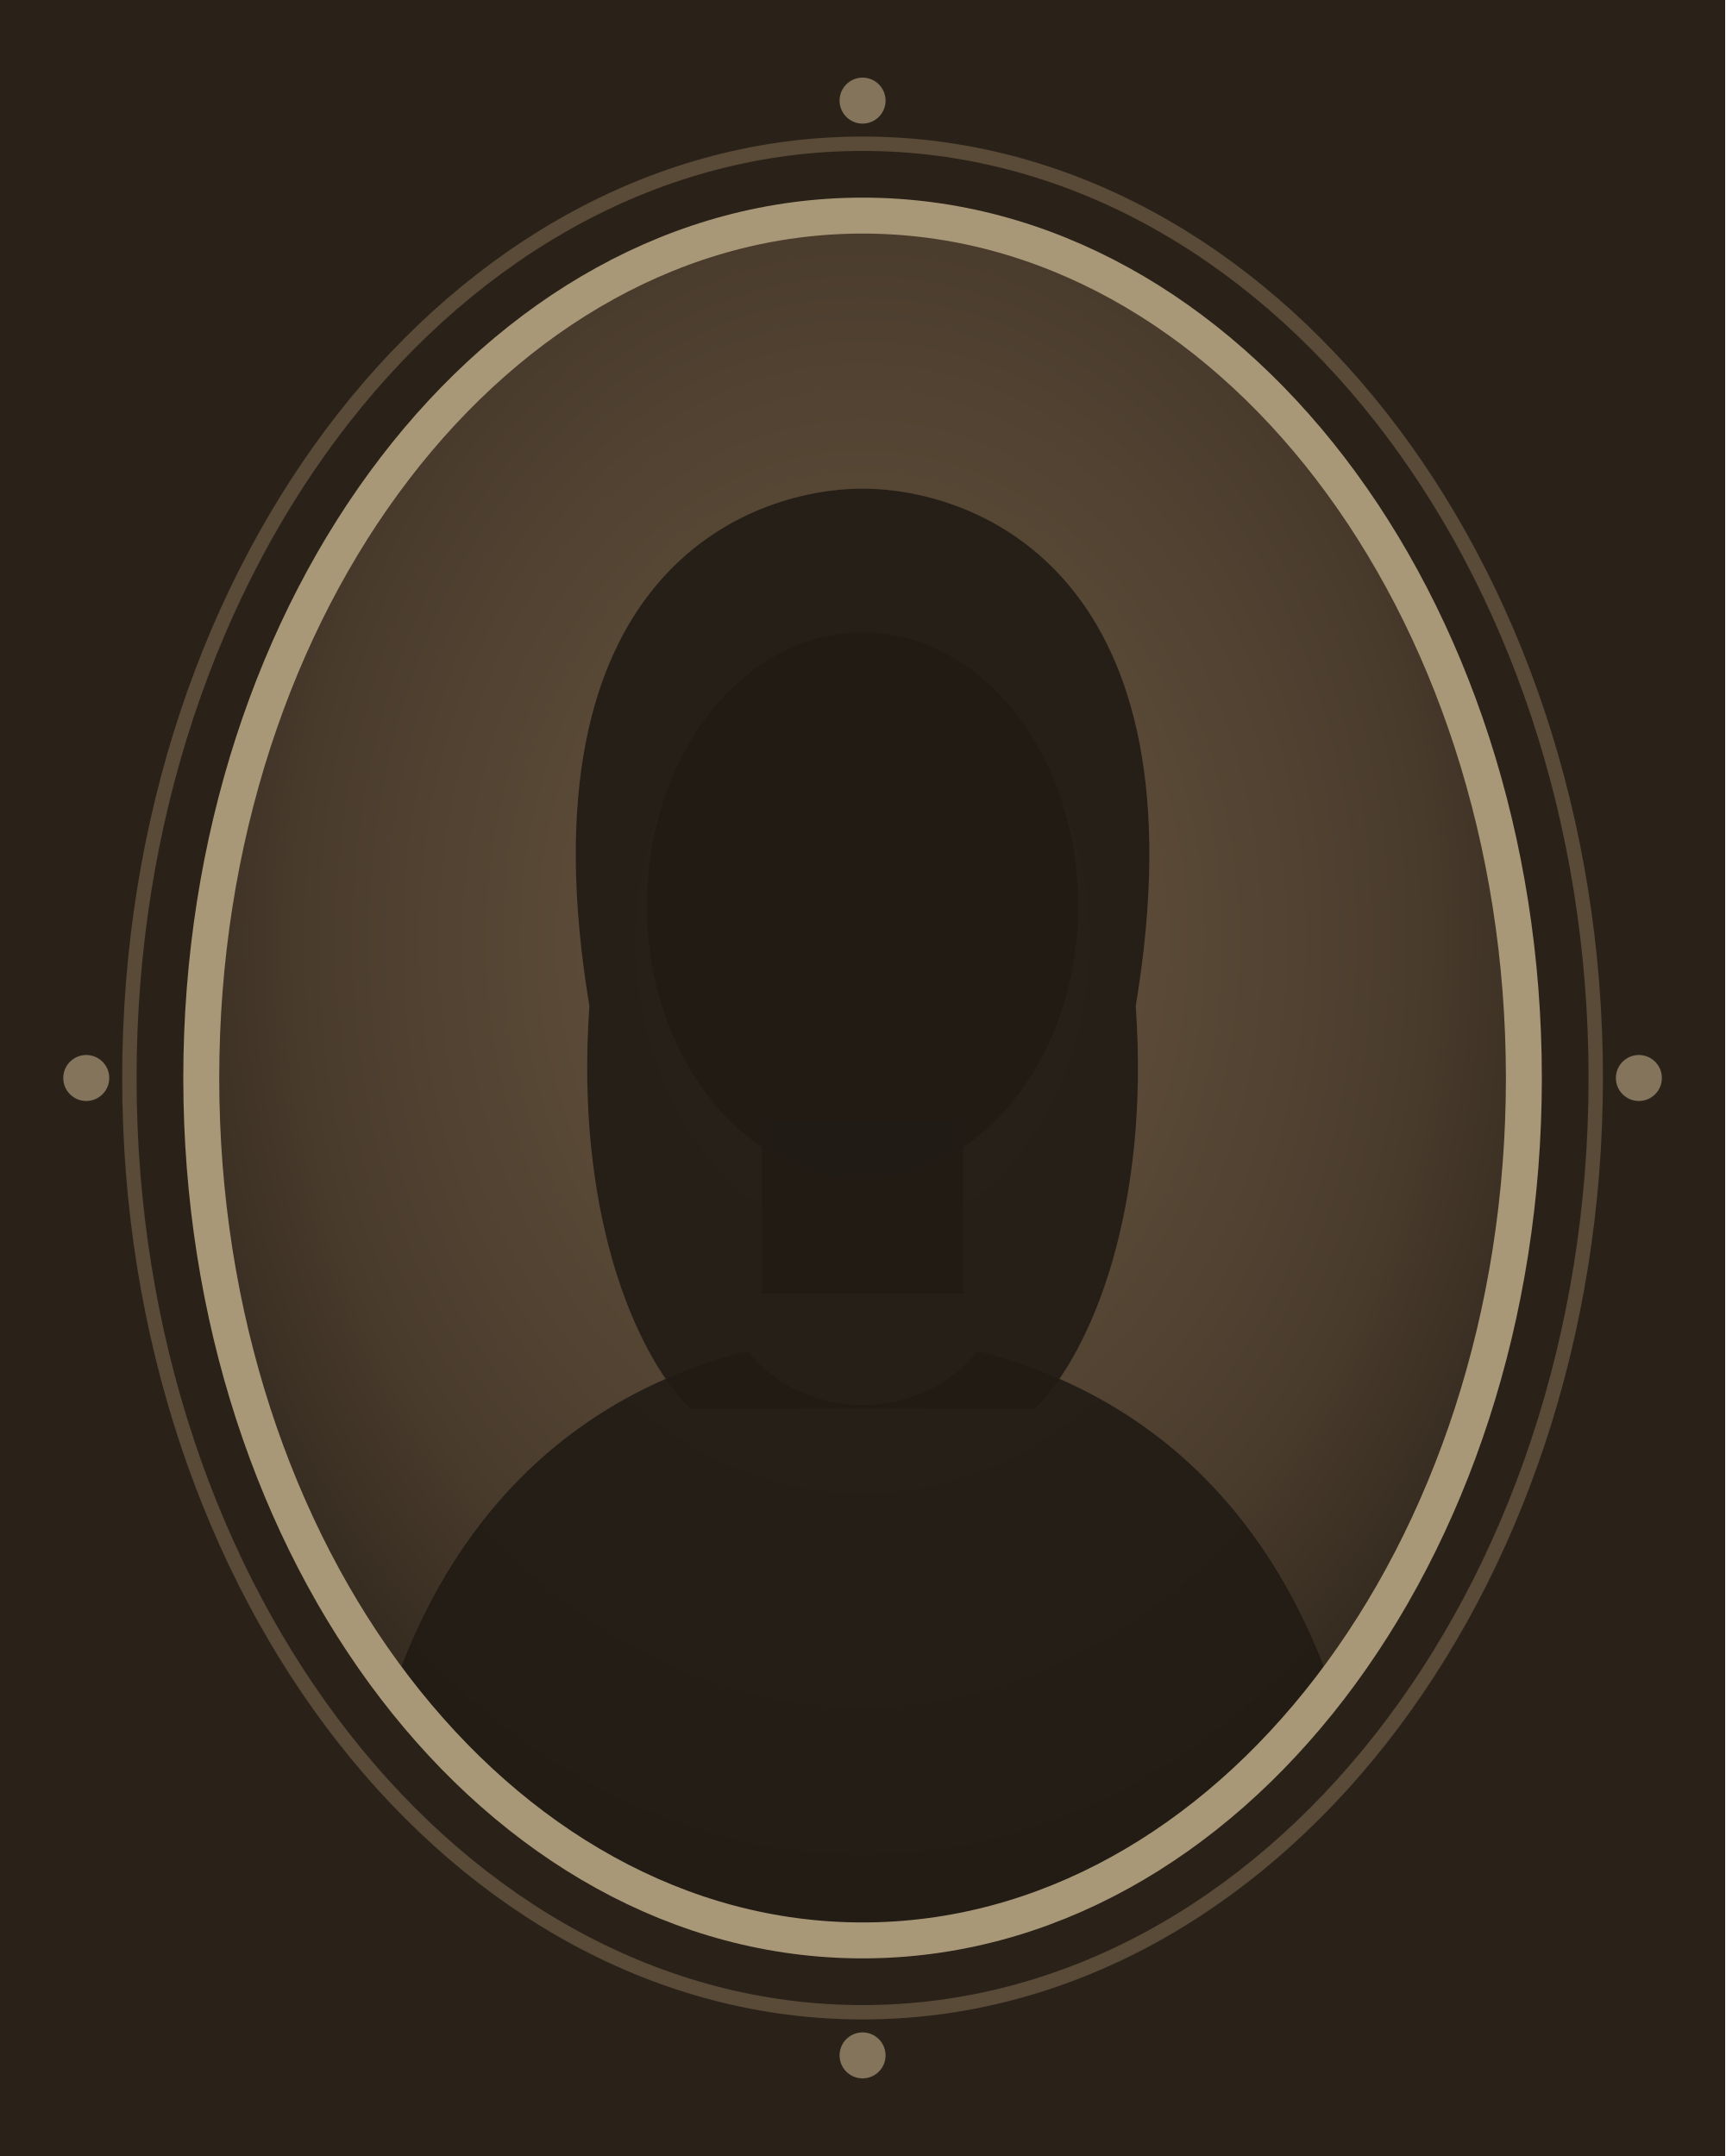
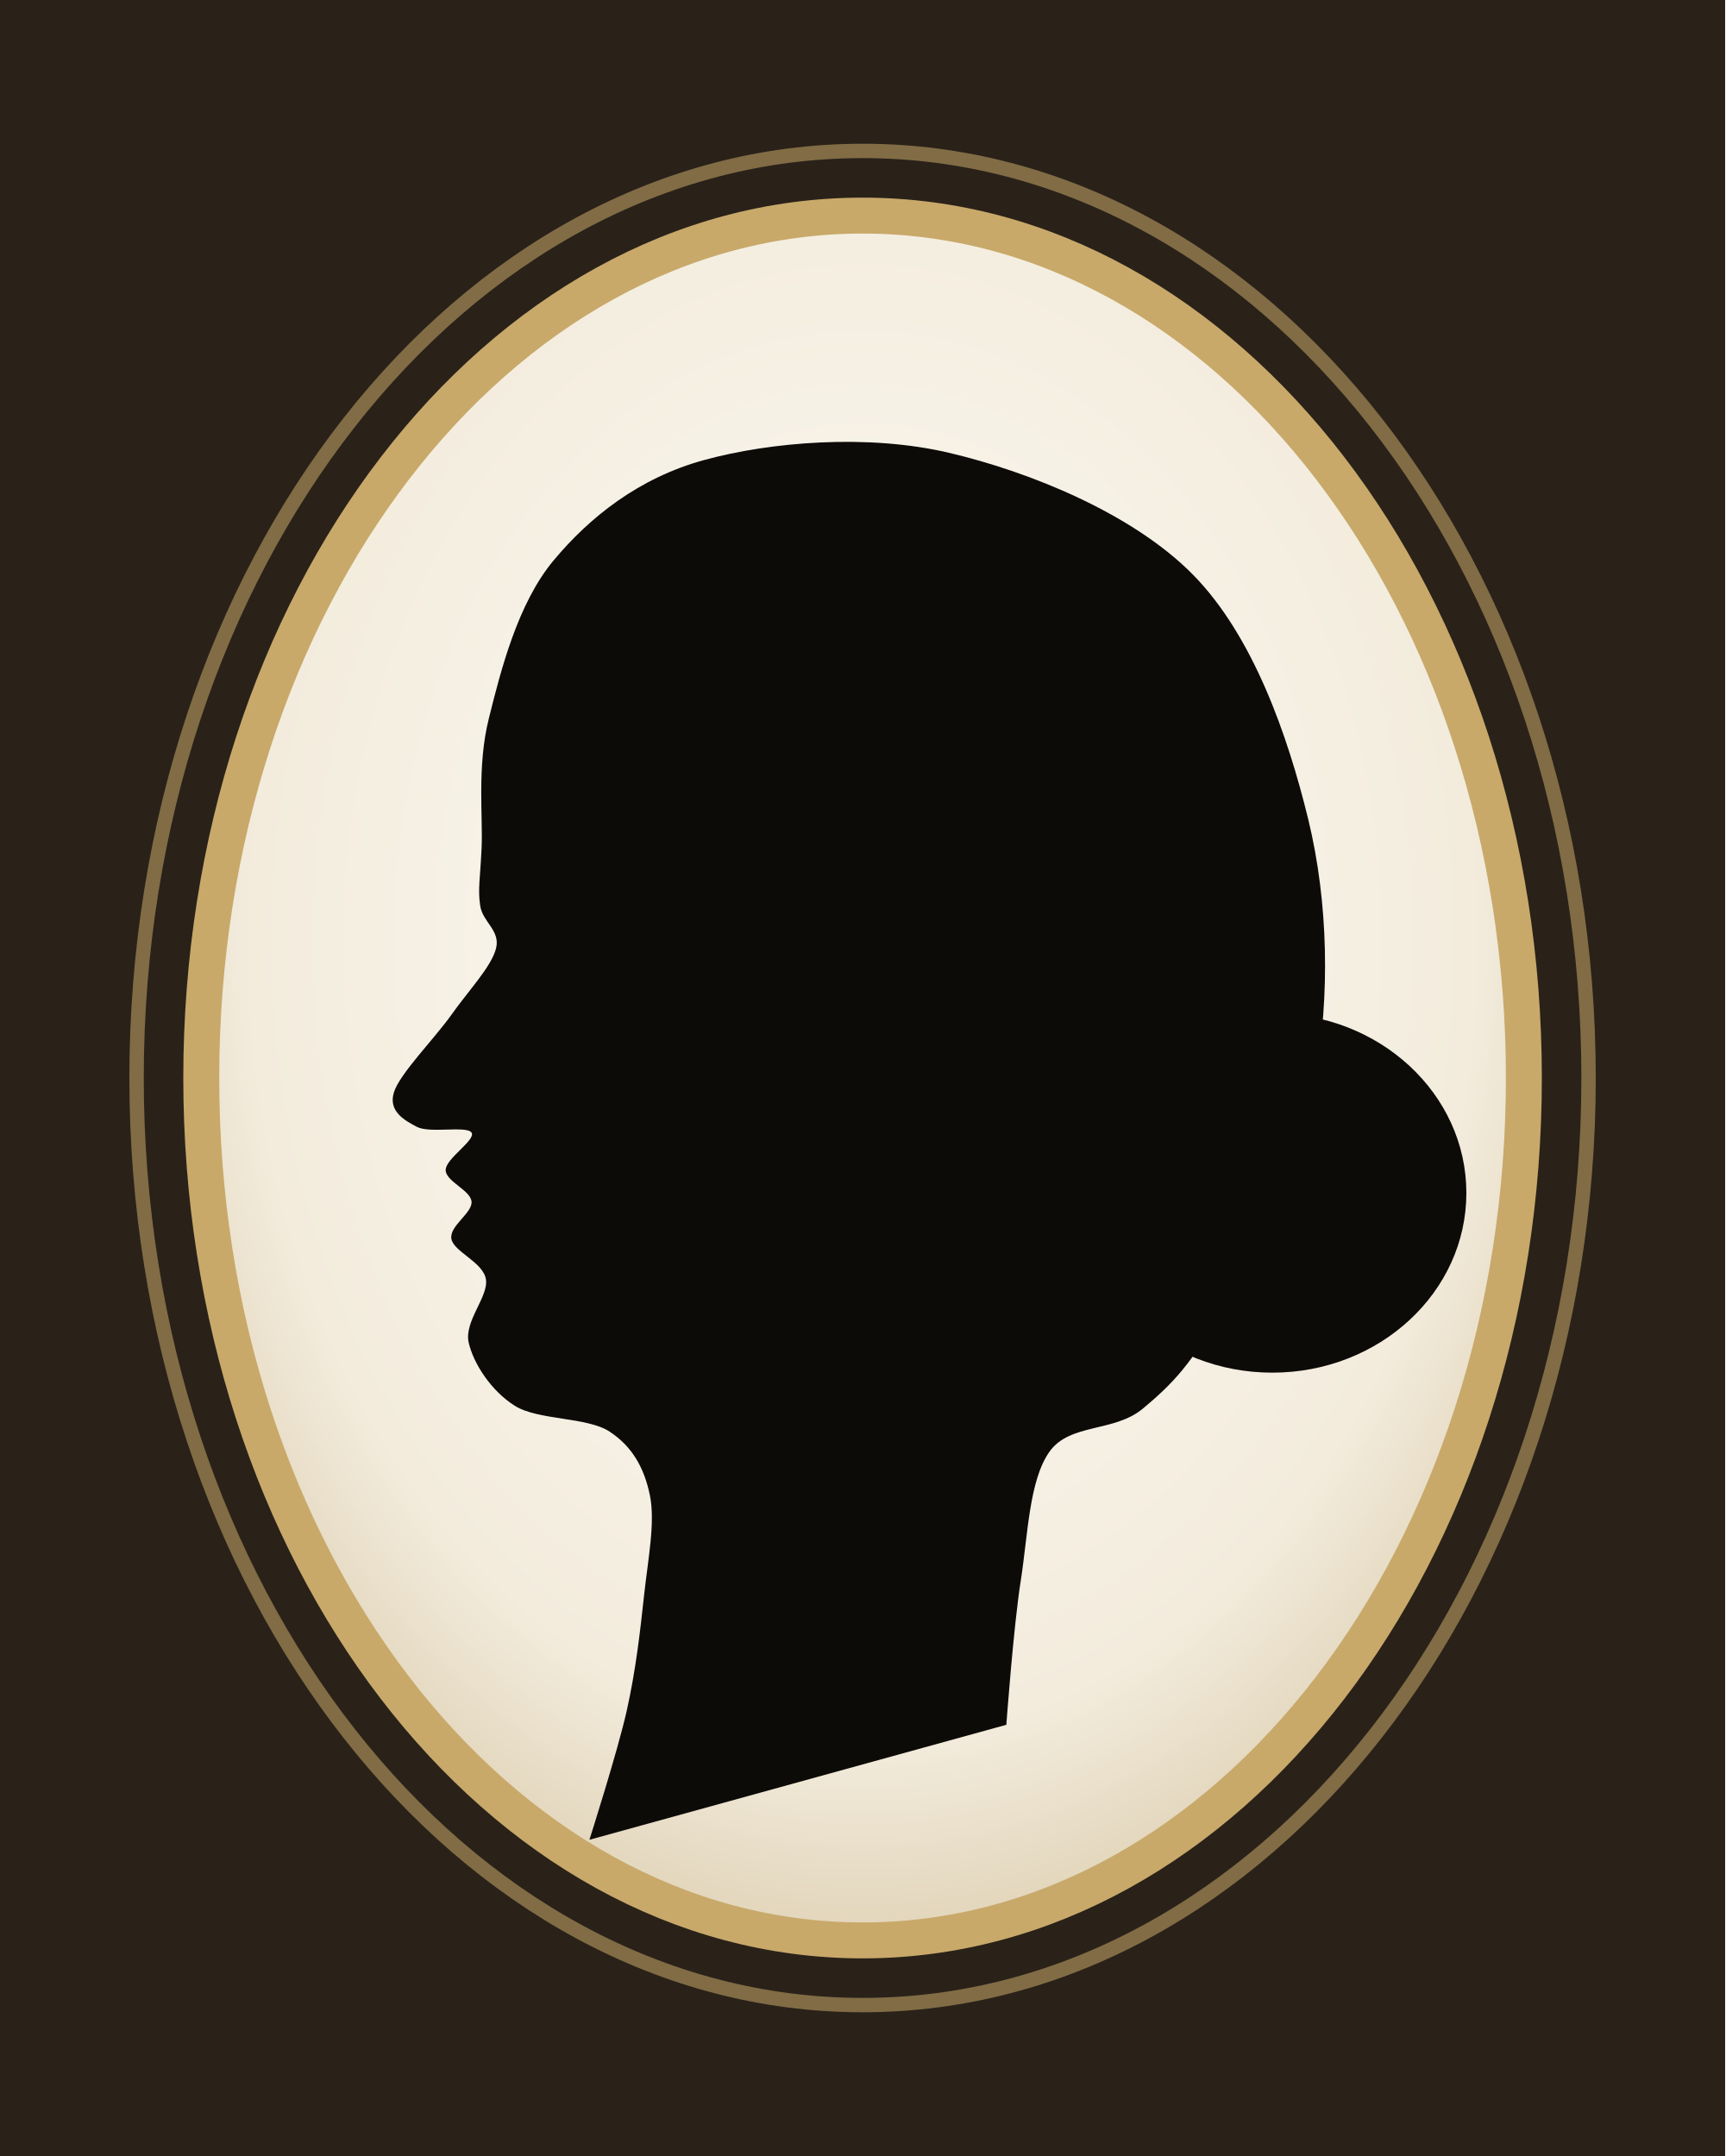
- <svg xmlns="http://www.w3.org/2000/svg" viewBox="0 0 120 150" role="img" aria-label="Silhouette einer Frau">
+ <svg xmlns="http://www.w3.org/2000/svg" viewBox="0 0 120 150" role="img" aria-label="Scherenschnitt einer Frau">
  <defs>
-     <radialGradient id="g" cx="50%" cy="42%" r="60%">
-       <stop offset="0" stop-color="#6b5841" />
-       <stop offset=".7" stop-color="#4a3c2d" />
-       <stop offset="1" stop-color="#2e251b" />
+     <radialGradient id="g" cx="50%" cy="42%" r="62%">
+       <stop offset="0" stop-color="#fdfbf6" />
+       <stop offset=".75" stop-color="#f3ecdd" />
+       <stop offset="1" stop-color="#dccdaf" />
    </radialGradient>
    <clipPath id="o">
      <ellipse cx="60" cy="75" rx="46" ry="60" />
    </clipPath>
  </defs>
  <rect width="120" height="150" fill="#2a2219" />
  <ellipse cx="60" cy="75" rx="46" ry="60" fill="url(#g)" />
-   <g clip-path="url(#o)" fill="#211b14" fill-opacity=".9">
-     <path d="M41 70 C36 40 52 34 60 34 C68 34 84 40 79 70 C80 84 76 94 72 98 L48 98 C44 94 40 84 41 70 Z" />
-     <ellipse cx="60" cy="63" rx="15" ry="19" />
-     <path d="M53 78 h14 v12 h-14z" />
-     <path d="M24 140 C24 112 36 98 52 94 C56 99 64 99 68 94 C84 98 96 112 96 140 Z" />
+   <g clip-path="url(#o)" fill="#0d0b08">
+     <g transform="translate(120 0) scale(-1 1) translate(9 13) scale(1.0)">
+       <ellipse cx="22.5" cy="70" rx="13.5" ry="12.5" />
+       <path d="M38.00 88.00 C36.58 86.00 33.50 86.67 31.50 85.00 C29.50 83.33 28.00 81.83 26.00 78.00 C24.00 74.17 20.50 67.67 19.50 62.00 C18.50 56.33 18.58 49.83 20.00 44.00 C21.42 38.17 23.83 31.25 28.00 27.00 C32.17 22.75 39.33 19.83 45.00 18.50 C50.67 17.17 57.42 17.75 62.00 19.00 C66.58 20.25 70.00 23.00 72.50 26.00 C75.00 29.00 76.17 33.67 77.00 37.00 C77.83 40.33 77.40 43.83 77.50 46.00 C77.60 48.17 77.77 48.83 77.60 50.00 C77.43 51.17 76.17 51.73 76.50 53.00 C76.83 54.27 78.42 55.93 79.60 57.60 C80.78 59.27 83.20 61.70 83.60 63.00 C84.00 64.30 82.90 64.93 82.00 65.40 C81.10 65.87 78.53 65.30 78.20 65.80 C77.87 66.30 80.00 67.60 80.00 68.40 C80.00 69.20 78.27 69.80 78.20 70.60 C78.13 71.40 79.77 72.30 79.60 73.20 C79.43 74.10 77.40 74.80 77.20 76.00 C77.00 77.20 78.73 78.93 78.40 80.40 C78.07 81.87 76.83 83.77 75.20 84.80 C73.57 85.83 70.17 85.57 68.60 86.60 C67.03 87.63 66.20 89.10 65.80 91.00 C65.40 92.90 65.93 95.50 66.20 98.00 C66.47 100.50 66.77 103.17 67.40 106.00 C68.03 108.83 70.00 115.00 70.00 115.00 C70.00 115.00 41.00 107.00 41.00 107.00 C41.00 107.00 40.50 100.17 40.00 97.00 C39.50 93.83 39.42 90.00 38.00 88.00 Z" />
+     </g>
  </g>
-   <ellipse cx="60" cy="75" rx="46" ry="60" fill="none" stroke="#a89878" stroke-width="2.5" />
-   <ellipse cx="60" cy="75" rx="51" ry="65" fill="none" stroke="#5a4a38" stroke-width="1" />
-   <g fill="#a89878" fill-opacity=".7">
-     <circle cx="60" cy="7" r="1.6" />
-     <circle cx="60" cy="143" r="1.6" />
-     <circle cx="6" cy="75" r="1.6" />
-     <circle cx="114" cy="75" r="1.6" />
-   </g>
+   <ellipse cx="60" cy="75" rx="46" ry="60" fill="none" stroke="#c8a96a" stroke-width="2.5" />
+   <ellipse cx="60" cy="75" rx="50.5" ry="64.5" fill="none" stroke="#c8a96a" stroke-opacity=".55" stroke-width="1" />
</svg>
